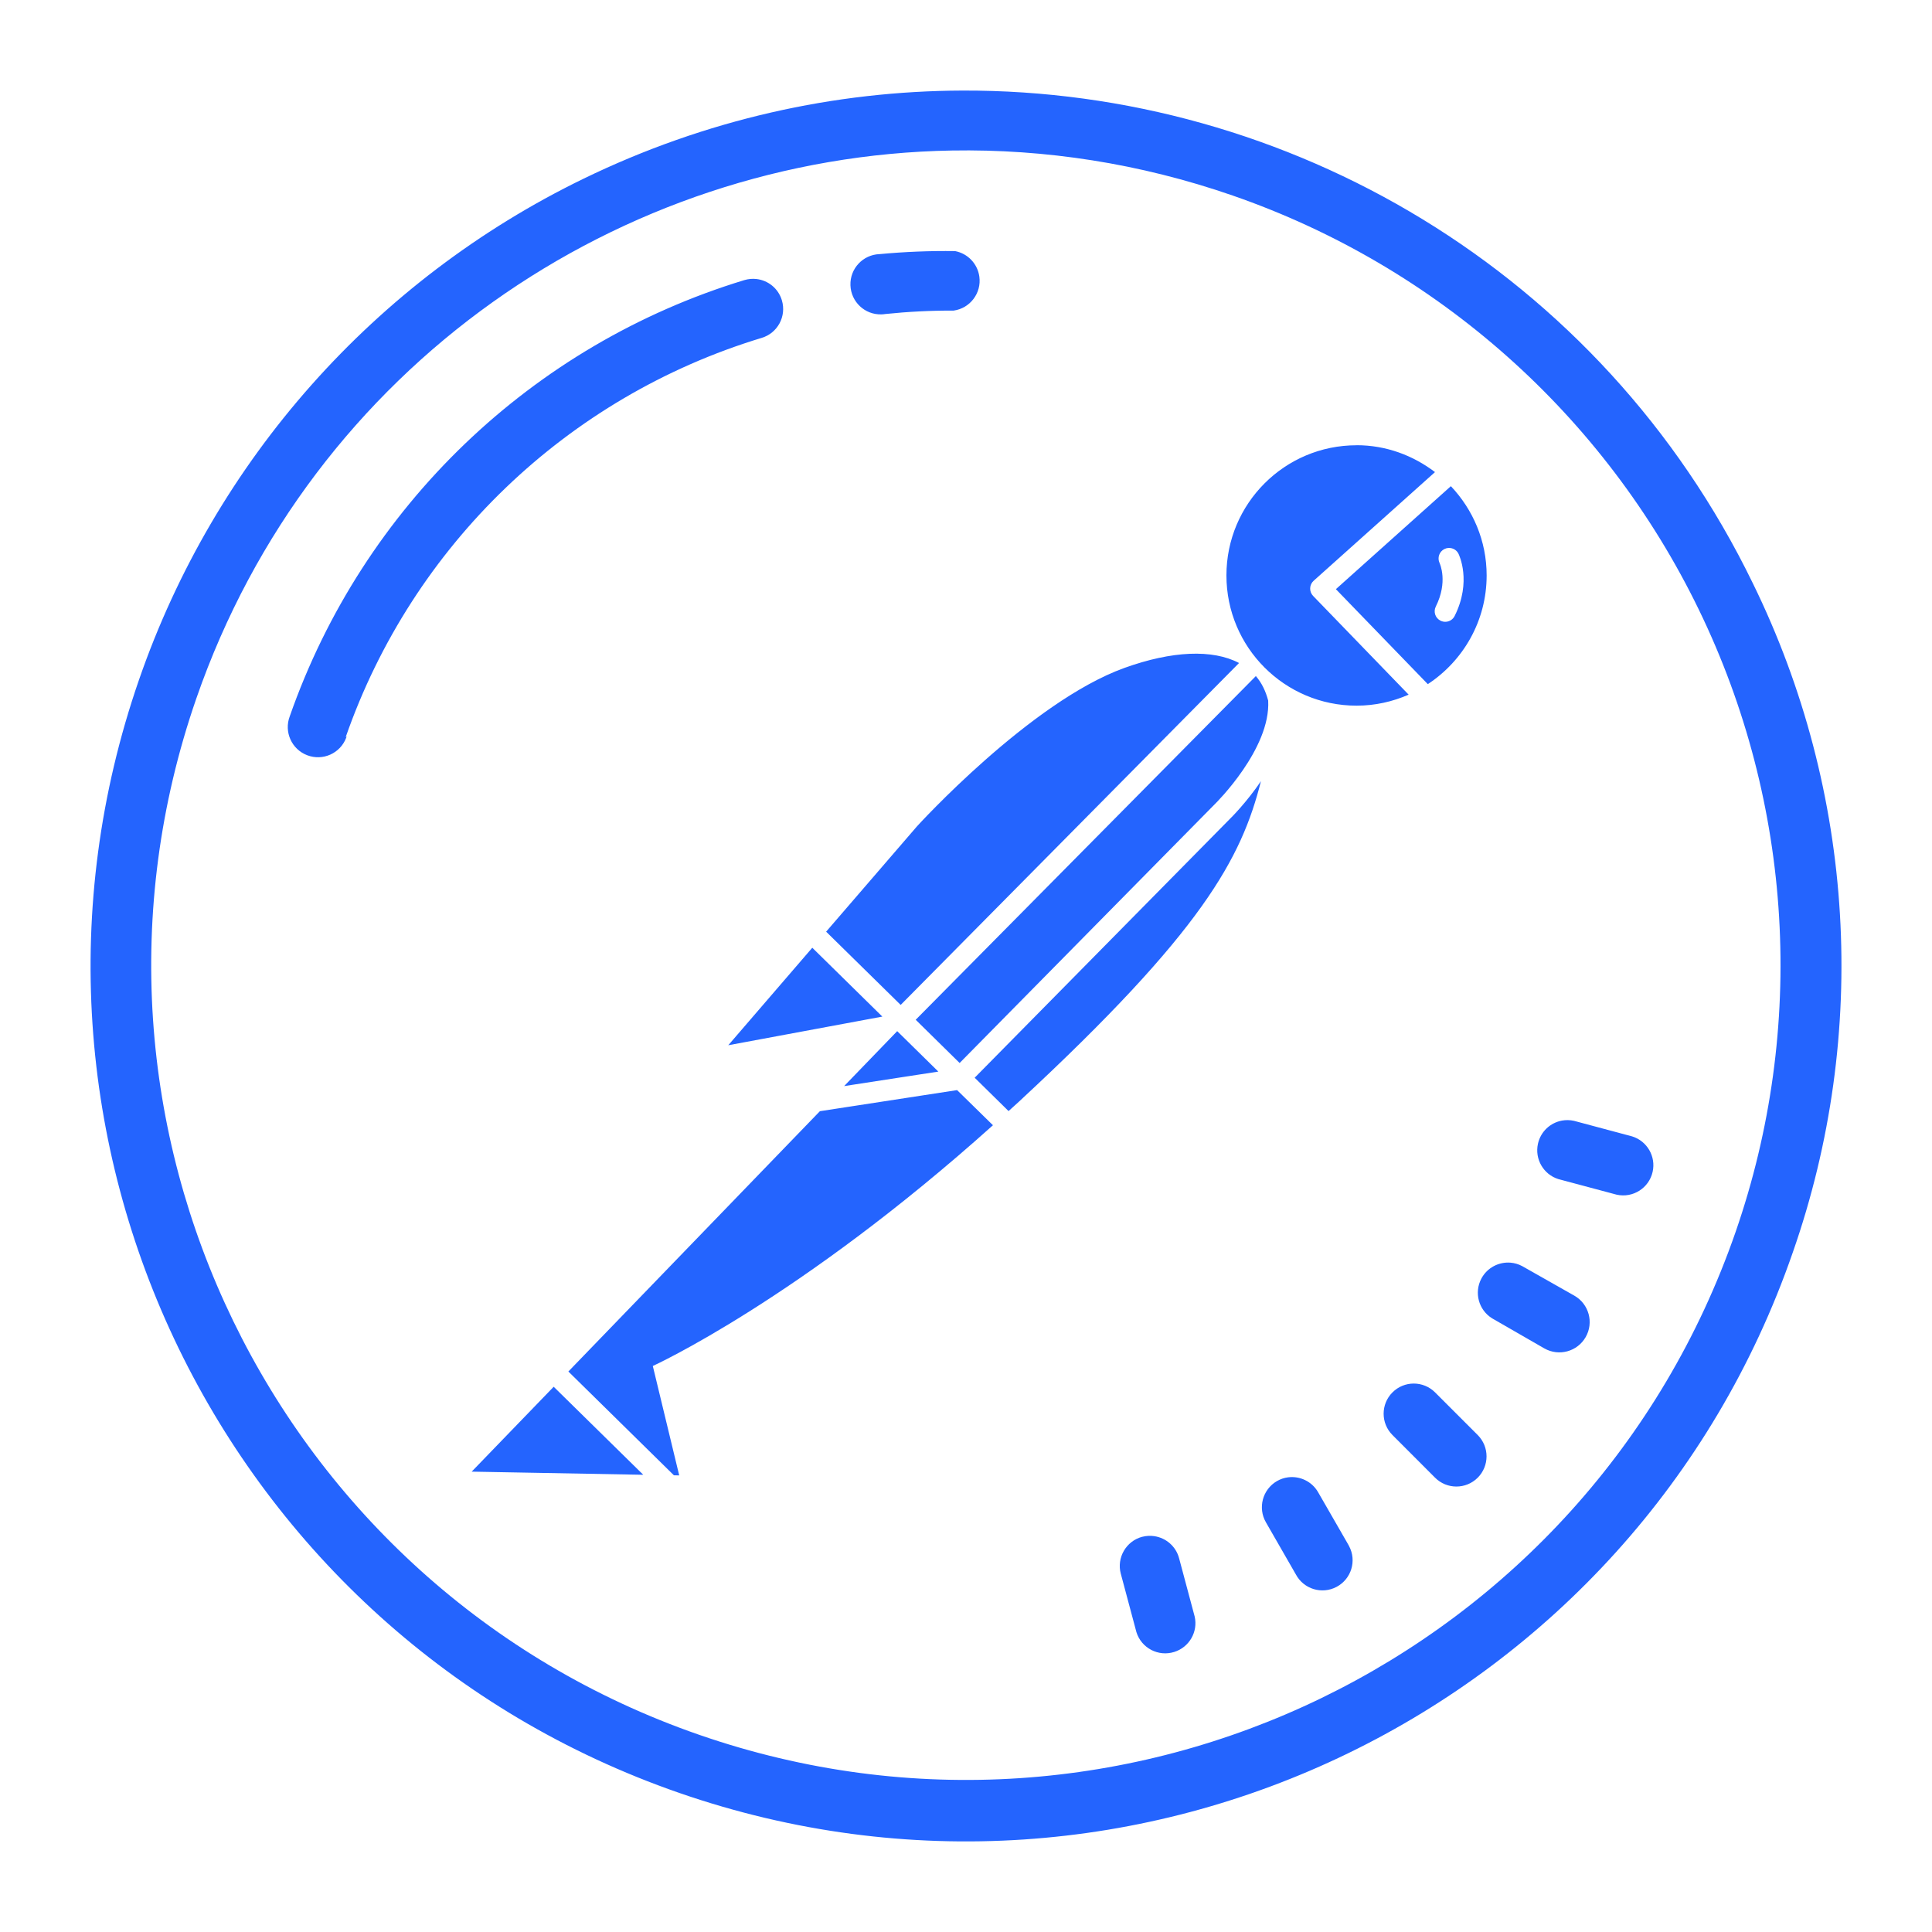
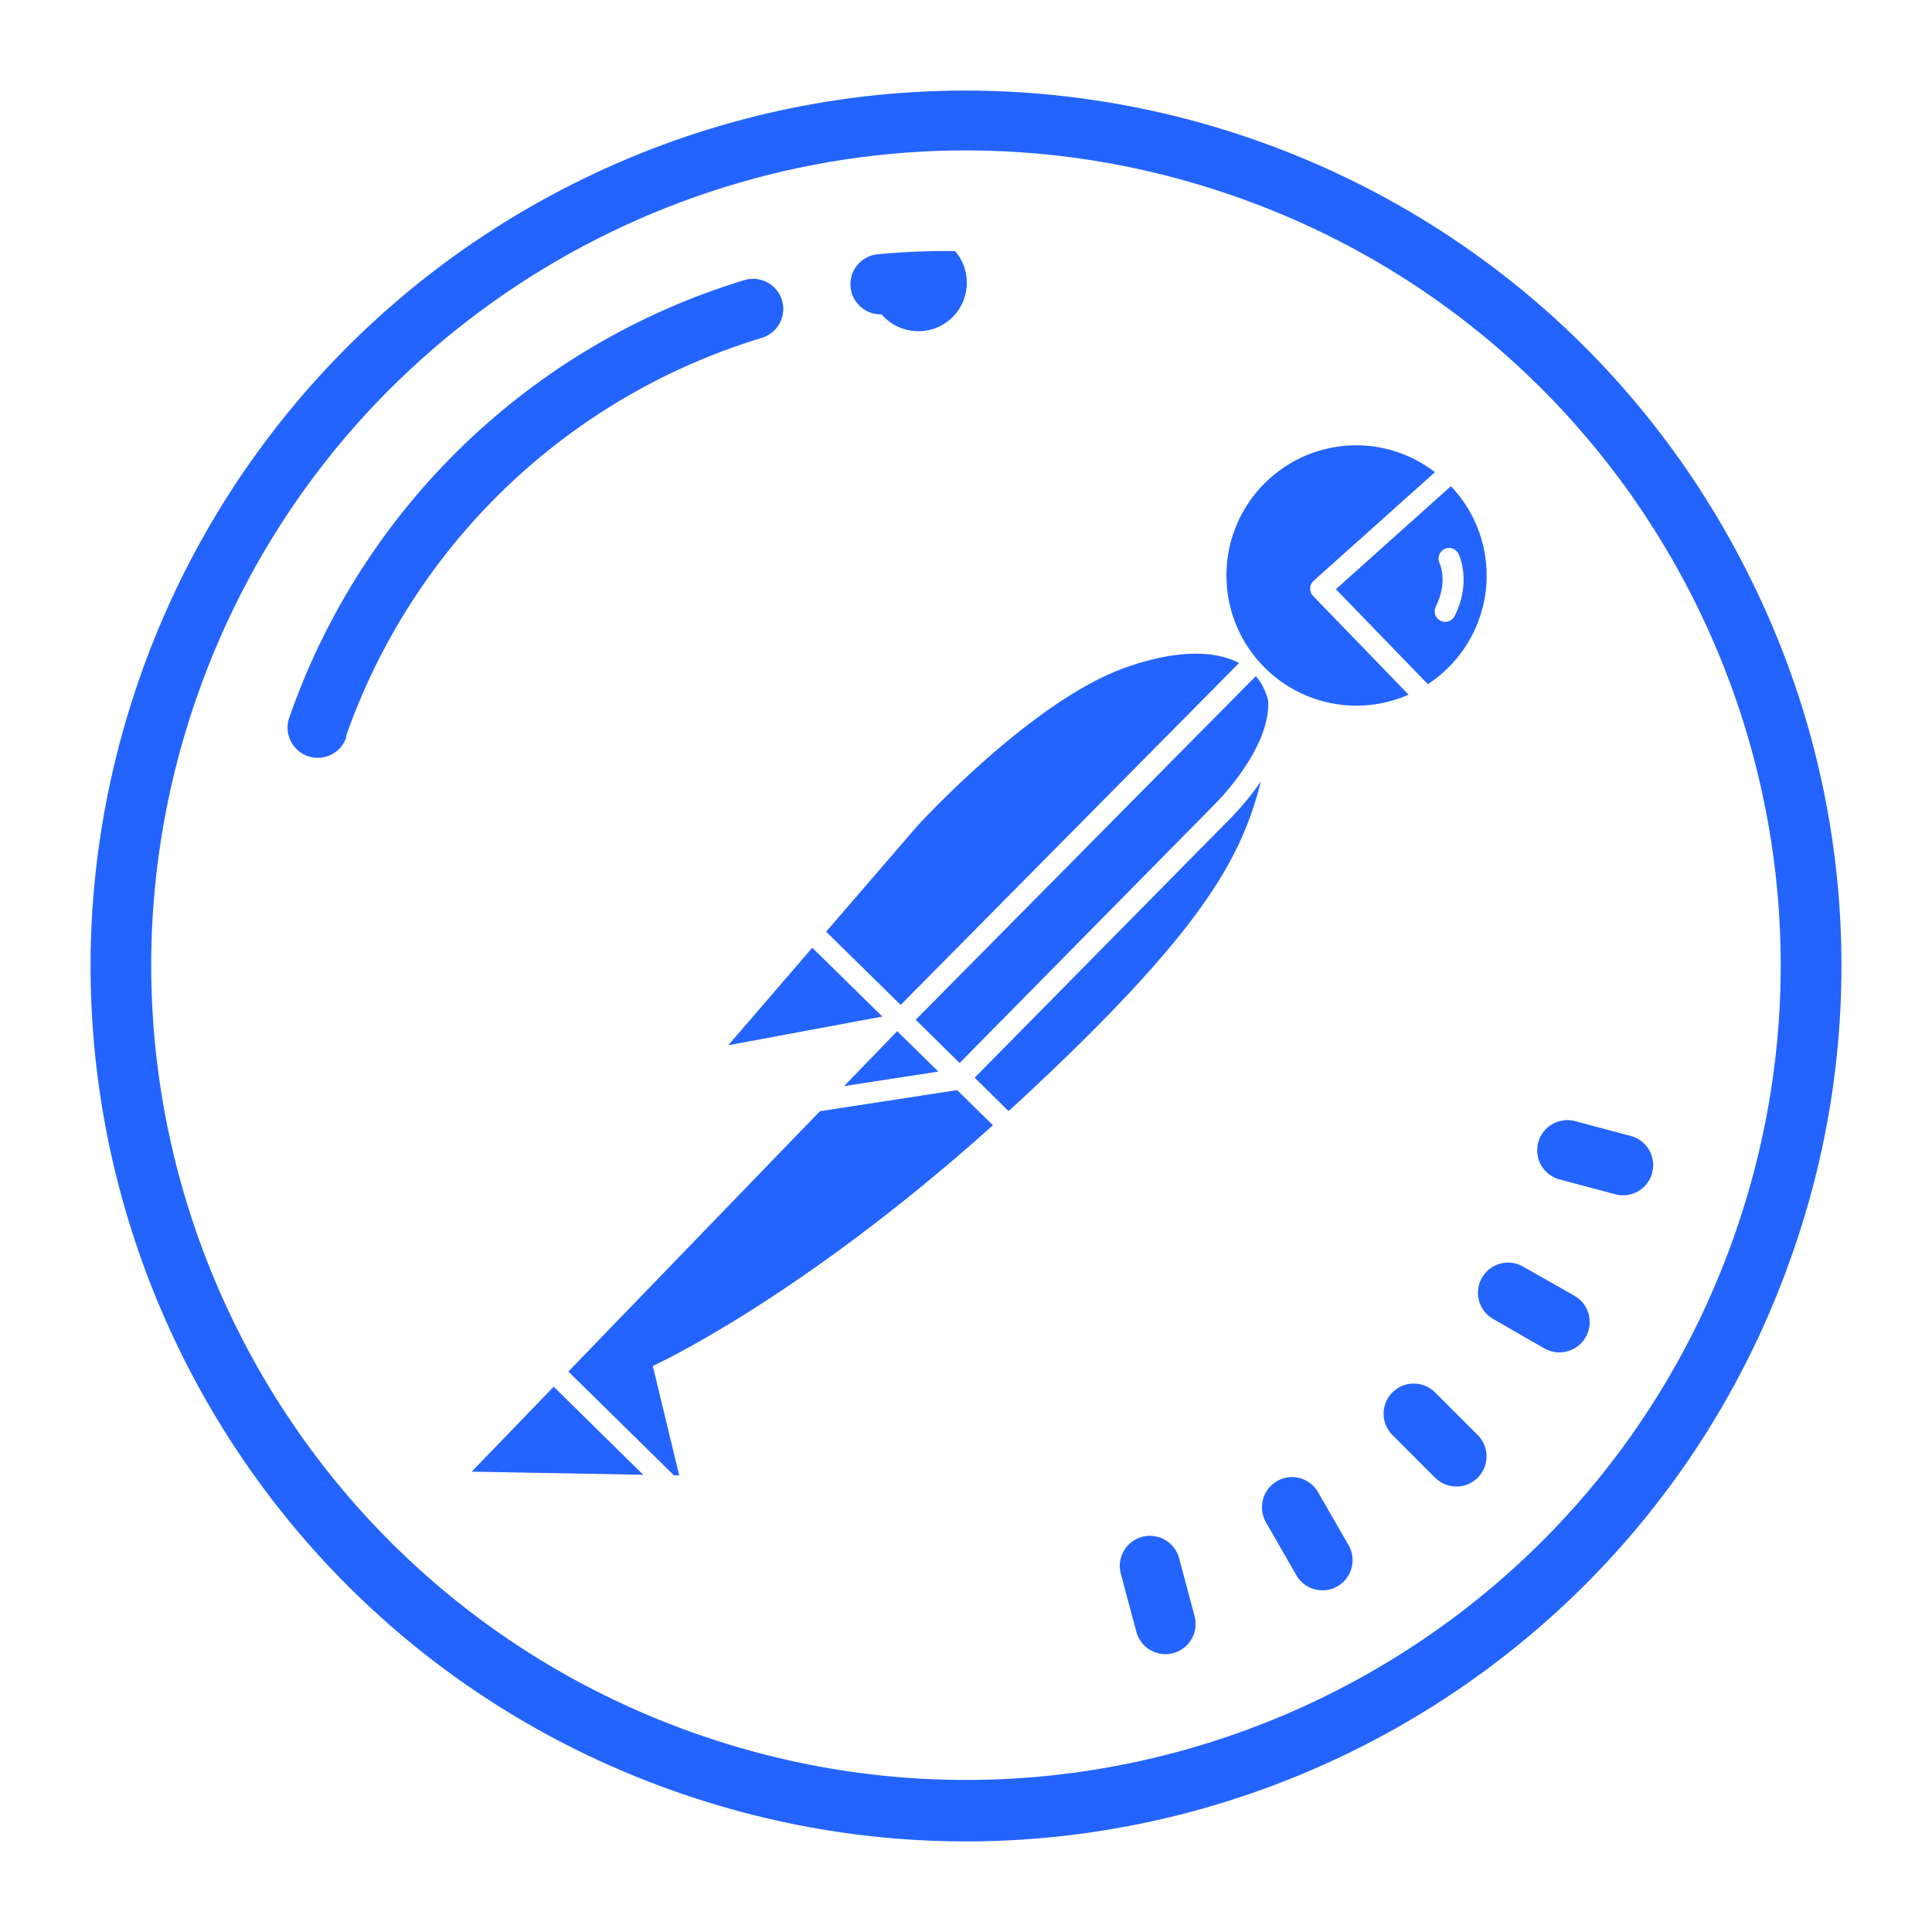
- <svg xmlns="http://www.w3.org/2000/svg" viewBox="0,0,256,256" width="100px" height="100px" fill-rule="nonzero">
-   <g fill="#2464fe" fill-rule="nonzero" stroke="none" stroke-width="1" stroke-linecap="butt" stroke-linejoin="miter" stroke-miterlimit="10" stroke-dasharray="" stroke-dashoffset="0" font-family="none" font-weight="none" font-size="none" text-anchor="none" style="mix-blend-mode: normal">
-     <g transform="scale(4,4)">
-       <path d="M31.881,3c-4.219,0.014 -8.501,0.953 -12.551,2.92c-6.914,3.359 -12.21,9.328 -14.723,16.592c-5.244,15.126 2.768,31.638 17.895,36.881c15.127,5.243 31.639,-2.769 36.883,-17.895c2.544,-7.27 2.069,-15.258 -1.32,-22.176c-5.028,-10.348 -15.401,-16.357 -26.184,-16.322zM31.533,4.986c3.08,-0.053 6.223,0.424 9.303,1.492c6.761,2.344 12.315,7.277 15.439,13.715c3.125,6.438 3.562,13.855 1.219,20.617c-4.881,14.08 -20.251,21.538 -34.332,16.658c-14.081,-4.88 -21.538,-20.251 -16.658,-34.332c3.812,-11.001 14.028,-17.96 25.029,-18.15zM31.639,8.318c-0.835,-0.012 -1.67,0.022 -2.502,0.1c-0.552,0.018 -0.984,0.48 -0.965,1.031c0.018,0.552 0.48,0.984 1.031,0.965c0.041,-0.001 0.084,-0.005 0.125,-0.012c0.752,-0.078 1.507,-0.116 2.262,-0.113c0.547,-0.076 0.928,-0.581 0.852,-1.127c-0.059,-0.424 -0.382,-0.764 -0.803,-0.844zM25.053,9.242c-0.129,-0.014 -0.264,-0.002 -0.396,0.037c-7.037,2.141 -12.631,7.508 -15.059,14.451c-0.196,0.516 0.064,1.093 0.58,1.289c0.516,0.196 1.093,-0.062 1.289,-0.578c0.007,-0.017 0.013,-0.035 0.018,-0.053l-0.035,0.035c2.215,-6.358 7.338,-11.276 13.781,-13.23c0.529,-0.158 0.828,-0.715 0.67,-1.244c-0.118,-0.397 -0.46,-0.665 -0.848,-0.707zM44.938,14.75c-2.382,0 -4.311,1.931 -4.311,4.312c0,2.382 1.93,4.314 4.311,4.314c0.614,0 1.196,-0.133 1.725,-0.365l-3.164,-3.27c-0.066,-0.068 -0.102,-0.161 -0.098,-0.256c0.003,-0.095 0.046,-0.185 0.117,-0.248l4.018,-3.598c-0.724,-0.551 -1.618,-0.891 -2.598,-0.891zM48.062,16.105l-3.809,3.412l3.045,3.146c1.173,-0.771 1.949,-2.093 1.949,-3.602c0,-1.148 -0.455,-2.184 -1.186,-2.957zM47.982,18.152c0.135,-0.008 0.268,0.062 0.332,0.191c0.018,0.037 0.445,0.918 -0.127,2.062c-0.061,0.123 -0.184,0.193 -0.312,0.193c-0.052,0 -0.106,-0.012 -0.156,-0.037c-0.173,-0.086 -0.243,-0.295 -0.156,-0.469c0.409,-0.817 0.136,-1.416 0.125,-1.441c-0.082,-0.173 -0.01,-0.381 0.162,-0.465c0.043,-0.021 0.088,-0.032 0.133,-0.035zM39.408,21.658c-0.643,0.028 -1.373,0.184 -2.158,0.467c-3.125,1.125 -6.875,5.25 -6.875,5.25l-3.008,3.488l2.469,2.426l11.209,-11.326c-0.438,-0.231 -0.994,-0.332 -1.637,-0.305zM41.602,22.396l-11.268,11.385l1.455,1.432l8.461,-8.582c0.025,-0.024 1.85,-1.825 1.76,-3.424c-0.083,-0.317 -0.218,-0.592 -0.408,-0.811zM41.771,25.877c-0.486,0.713 -0.986,1.209 -1.029,1.25l-8.455,8.574l1.123,1.105c0.114,-0.104 0.224,-0.201 0.338,-0.307c6.093,-5.65 7.375,-8.06 8.023,-10.623zM26.908,31.395l-2.783,3.23l5.104,-0.949zM29.721,34.158l-1.758,1.82l3.121,-0.48zM31.705,36.111l-4.545,0.699l-8.332,8.623l3.496,3.438l0.176,0.004l-0.875,-3.625c0,0 4.821,-2.19 11.268,-7.975zM51.742,37.121c-0.383,0.07 -0.705,0.361 -0.795,0.766c-0.113,0.507 0.18,1.017 0.676,1.172l1.93,0.516c0.539,0.12 1.073,-0.219 1.193,-0.758c0.113,-0.507 -0.182,-1.017 -0.678,-1.172l-1.928,-0.516c-0.135,-0.03 -0.271,-0.031 -0.398,-0.008zM50.043,41.828c-0.388,-0.034 -0.777,0.162 -0.971,0.527c-0.246,0.464 -0.091,1.039 0.355,1.316l1.73,0.996c0.482,0.275 1.096,0.107 1.371,-0.375c0.275,-0.482 0.107,-1.096 -0.375,-1.371l-1.73,-0.98c-0.122,-0.065 -0.251,-0.102 -0.381,-0.113zM46.832,45.832c-0.256,0 -0.51,0.098 -0.705,0.293c-0.39,0.39 -0.39,1.022 0,1.412l1.412,1.414c0.39,0.39 1.022,0.39 1.412,0c0.39,-0.39 0.39,-1.024 0,-1.414l-1.412,-1.412c-0.195,-0.195 -0.451,-0.293 -0.707,-0.293zM18.342,45.938l-2.717,2.812l5.684,0.104zM42.67,48.938c-0.128,0.016 -0.254,0.058 -0.373,0.127c-0.475,0.278 -0.637,0.889 -0.361,1.365l0.99,1.723c0.259,0.488 0.863,0.673 1.35,0.414c0.488,-0.259 0.673,-0.863 0.414,-1.35c-0.011,-0.02 -0.021,-0.042 -0.033,-0.061l-0.996,-1.73c-0.208,-0.357 -0.605,-0.537 -0.99,-0.488zM38.236,50.887c-0.128,-0.019 -0.261,-0.013 -0.395,0.021c-0.002,0.001 -0.003,0 -0.004,0c-0.533,0.142 -0.852,0.692 -0.709,1.225c0.001,0.002 0.001,0.003 0.002,0.006l0.516,1.93c0.165,0.527 0.726,0.819 1.252,0.654c0.496,-0.155 0.791,-0.663 0.678,-1.17l-0.516,-1.93c-0.104,-0.401 -0.439,-0.68 -0.824,-0.736z" />
-     </g>
-   </g>
+ <svg xmlns="http://www.w3.org/2000/svg" viewBox="0 0 256 256" width="100" height="100">
+   <path d="M31.88 3a28.87 28.87 0 0 0-12.55 2.92A28.98 28.98 0 0 0 4.607 22.512C-.637 37.638 7.375 54.15 22.502 59.392c15.127 5.244 31.639-2.768 36.883-17.894a28.792 28.792 0 0 0-1.32-22.176C53.036 8.974 42.663 2.965 31.88 3zm-.347 1.986c3.08-.053 6.223.425 9.303 1.493A26.986 26.986 0 0 1 57.494 40.81c-4.88 14.08-20.25 21.538-34.332 16.658-14.08-4.88-21.538-20.251-16.658-34.332 3.812-11.001 14.028-17.96 25.03-18.15zm.106 3.332c-.835-.012-1.67.022-2.502.1a.998.998 0 1 0 .066 1.996.999.999 0 0 0 2.436-2.096zm-6.586.924a1.004 1.004 0 0 0-.397.037A23.063 23.063 0 0 0 9.598 23.73a1 1 0 1 0 1.886.659l-.035.035a21.072 21.072 0 0 1 13.781-13.23.999.999 0 0 0-.177-1.952zm19.884 5.508a4.31 4.31 0 0 0-4.31 4.313 4.313 4.313 0 0 0 4.31 4.314 4.28 4.28 0 0 0 1.725-.365l-3.164-3.27a.347.347 0 0 1 .02-.504l4.017-3.597a4.272 4.272 0 0 0-2.597-.891zm3.126 1.355-3.81 3.413 3.046 3.146a4.3 4.3 0 0 0 1.949-3.601 4.288 4.288 0 0 0-1.186-2.958zm-.08 2.047a.347.347 0 0 1 .331.192c.018.037.446.918-.126 2.062a.348.348 0 0 1-.47.157.348.348 0 0 1-.156-.47c.41-.816.137-1.416.126-1.44a.35.35 0 0 1 .294-.5zm-8.575 3.506c-.643.028-1.373.184-2.158.467-3.125 1.125-6.875 5.25-6.875 5.25l-3.008 3.488 2.469 2.426 11.209-11.326c-.438-.231-.994-.333-1.637-.305zm2.194.738L30.334 33.781l1.455 1.432 8.461-8.582c.025-.024 1.85-1.825 1.76-3.424a1.99 1.99 0 0 0-.408-.81zm.17 3.481a8.87 8.87 0 0 1-1.03 1.25L32.287 35.7l1.123 1.106c.114-.104.224-.201.338-.307 6.093-5.65 7.375-8.06 8.023-10.623zm-14.864 5.518-2.783 3.23 5.104-.95zm2.813 2.763-1.758 1.82 3.121-.48zm1.984 1.953-4.545.7-8.332 8.623 3.496 3.437.176.004-.875-3.625s4.82-2.19 11.268-7.975zm20.037 1.01a1 1 0 0 0-.12 1.938l1.93.515a1 1 0 0 0 .516-1.93l-1.927-.515a1.005 1.005 0 0 0-.399-.008zm-1.699 4.707a1 1 0 0 0-.615 1.844l1.73.996a1.005 1.005 0 0 0 .996-1.746l-1.73-.98a.998.998 0 0 0-.381-.114zm-3.211 4.004a.998.998 0 0 0-.705 1.705l1.412 1.414a.998.998 0 1 0 1.412-1.414l-1.412-1.412a.998.998 0 0 0-.707-.293zm-28.49.105-2.717 2.813 5.684.104zm24.328 3a1.002 1.002 0 0 0-.734 1.492l.99 1.723a.997.997 0 1 0 1.764-.936l-.034-.06-.996-1.73a1.002 1.002 0 0 0-.99-.489zm-4.434 1.95a.988.988 0 0 0-.394.021h-.004a1.001 1.001 0 0 0-.71 1.225l.003.006.515 1.93a.999.999 0 0 0 1.93-.516l-.515-1.93a1 1 0 0 0-.825-.736z" transform="scale(4)" fill="#2464fe" font-family="none" font-weight="none" font-size="none" text-anchor="none" style="mix-blend-mode:normal" />
</svg>
